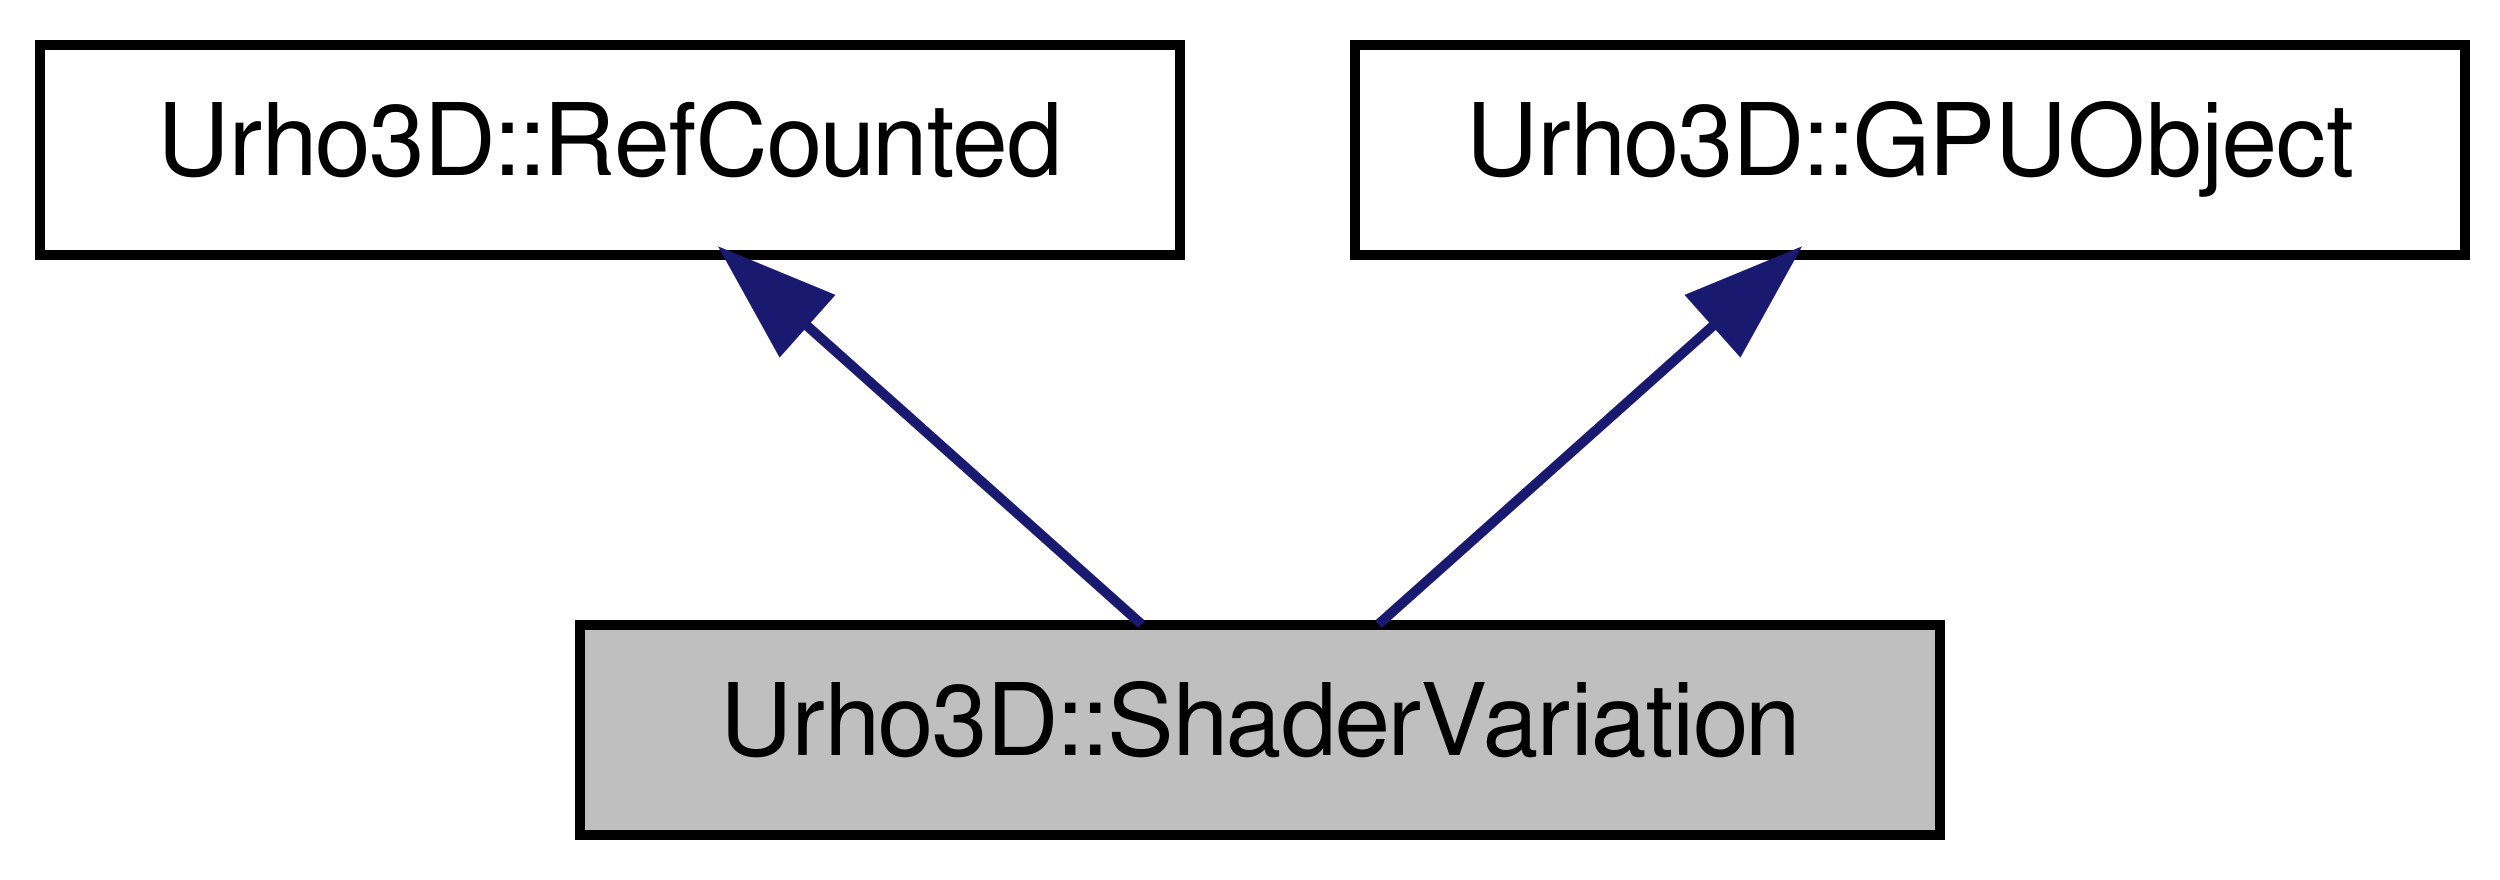
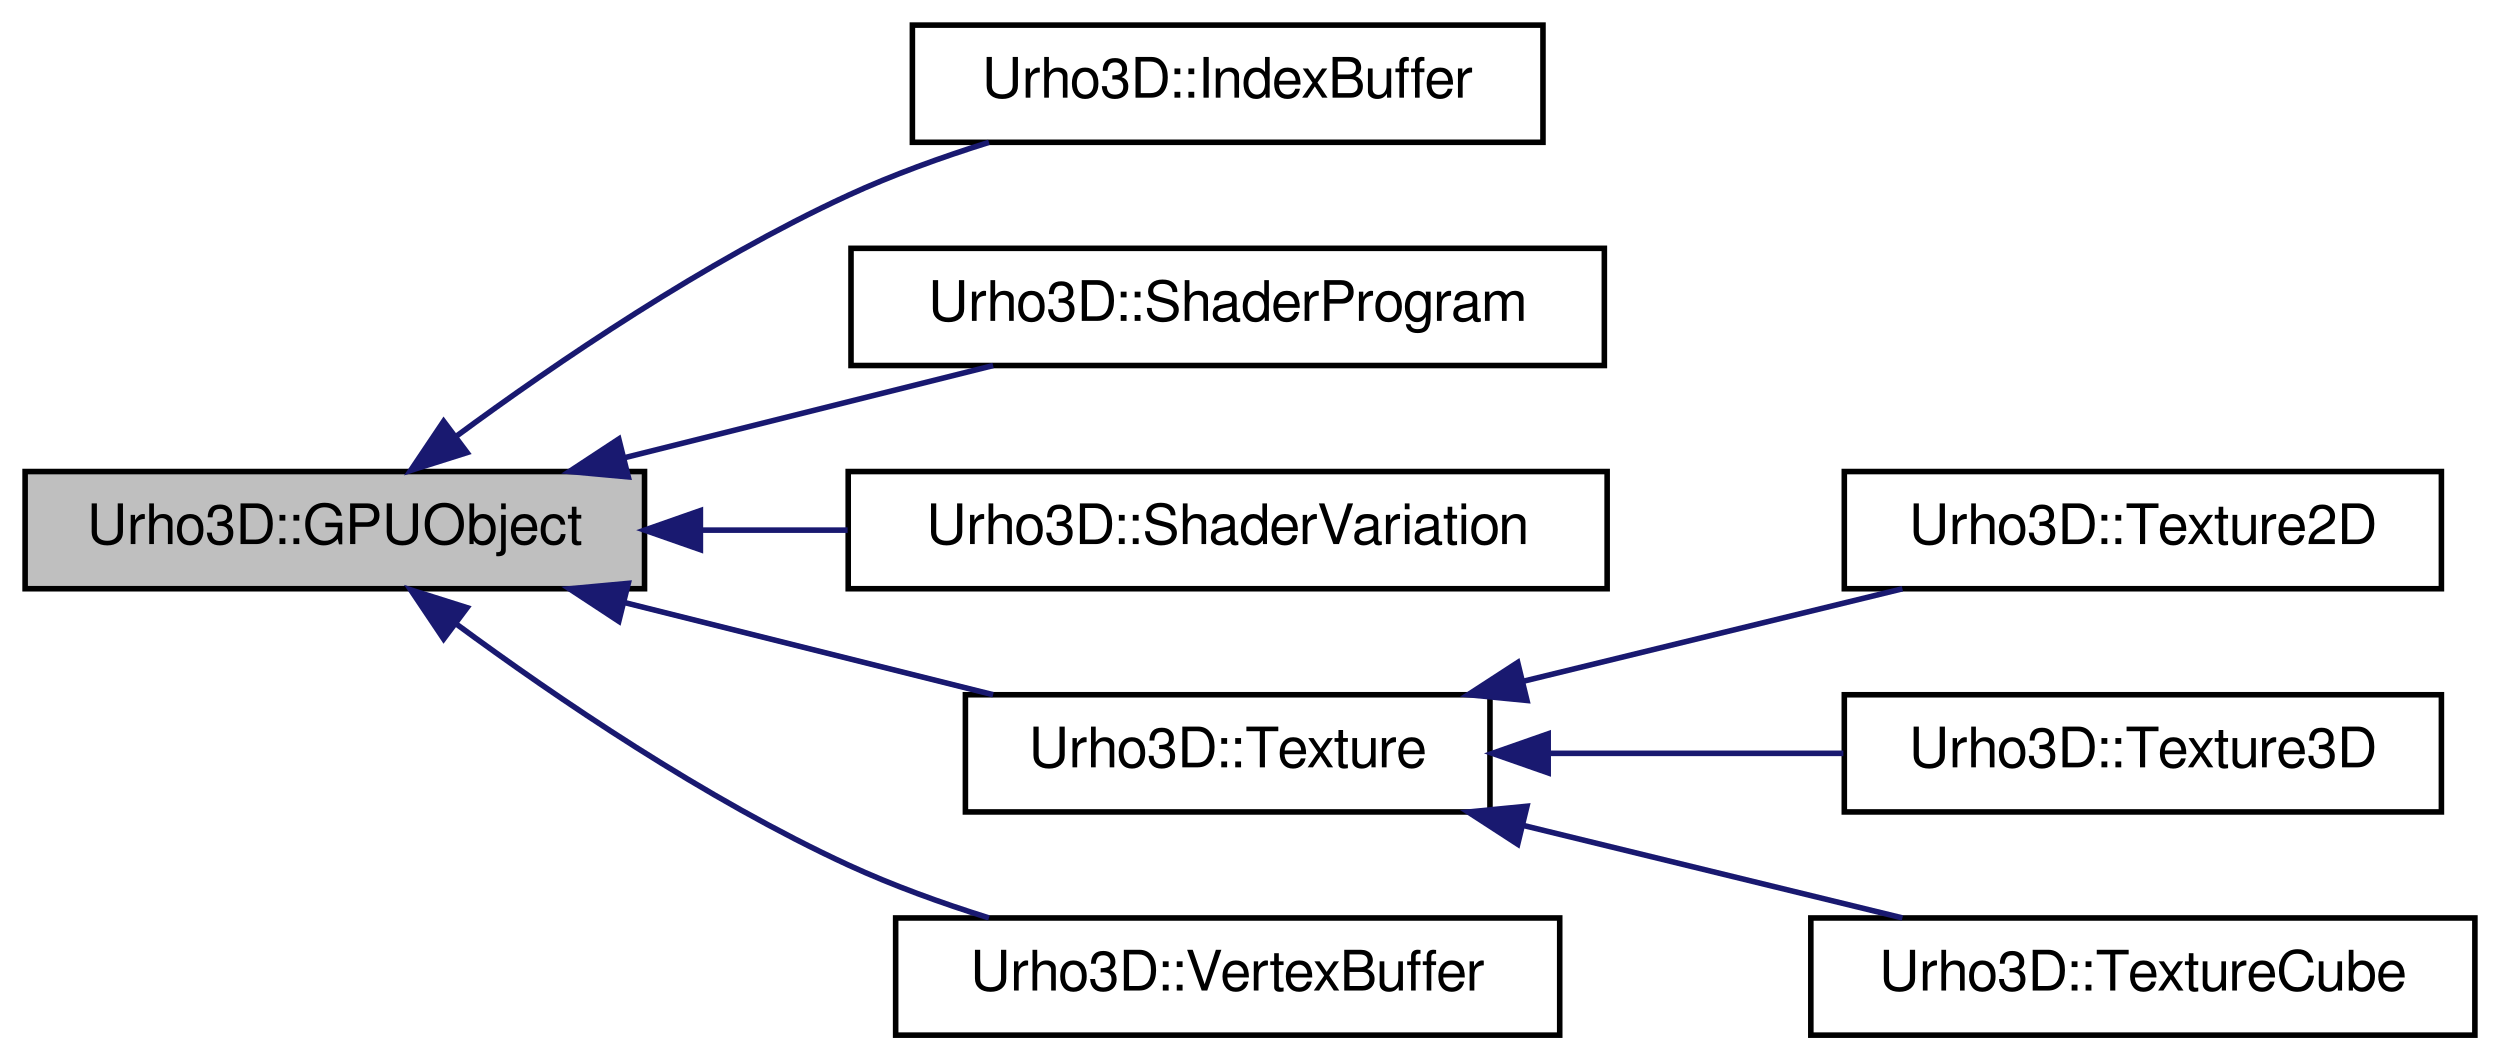
- <svg xmlns="http://www.w3.org/2000/svg" xmlns:xlink="http://www.w3.org/1999/xlink" width="250pt" height="88pt" viewBox="0.00 0.00 250.00 88.00">
-   <g id="graph1" class="graph" transform="scale(1 1) rotate(0) translate(4 84)">
+ <svg xmlns="http://www.w3.org/2000/svg" xmlns:xlink="http://www.w3.org/1999/xlink" width="448pt" height="190pt" viewBox="0.00 0.00 448.00 190.00">
+   <g id="graph1" class="graph" transform="scale(1 1) rotate(0) translate(4 186)">
    <g id="node1" class="node">
-       <polygon fill="#bfbfbf" stroke="black" points="54,-0.5 54,-21.5 190,-21.5 190,-0.5 54,-0.5" />
-       <text text-anchor="middle" x="122" y="-8.5" font-family="FreeSans" font-size="10.00">Urho3D::ShaderVariation</text>
+       <polygon fill="#bfbfbf" stroke="black" points="0.5,-80.5 0.5,-101.5 111.5,-101.5 111.5,-80.5 0.5,-80.5" />
+       <text text-anchor="middle" x="56" y="-88.5" font-family="FreeSans" font-size="10.00">Urho3D::GPUObject</text>
    </g>
-     <g id="node2" class="node">
-       <a xlink:href="a00237.html" target="_top" xlink:title="Base class for intrusively reference-counted objects. These are noncopyable and non-assignable.">
-         <polygon fill="none" stroke="black" points="0,-58.5 0,-79.5 114,-79.5 114,-58.5 0,-58.5" />
-         <text text-anchor="middle" x="57" y="-66.5" font-family="FreeSans" font-size="10.00">Urho3D::RefCounted</text>
+     <g id="node3" class="node">
+       <a xlink:href="a00152.html" target="_top" xlink:title="Hardware index buffer.">
+         <polygon fill="none" stroke="black" points="159.5,-160.5 159.5,-181.5 272.5,-181.5 272.5,-160.5 159.5,-160.5" />
+         <text text-anchor="middle" x="216" y="-168.5" font-family="FreeSans" font-size="10.00">Urho3D::IndexBuffer</text>
      </a>
    </g>
    <g id="edge2" class="edge">
-       <path fill="none" stroke="midnightblue" d="M76.398,-51.691C87.371,-41.9 100.737,-29.973 110.154,-21.571" />
-       <polygon fill="midnightblue" stroke="midnightblue" points="74.053,-49.093 68.922,-58.362 78.714,-54.316 74.053,-49.093" />
+       <path fill="none" stroke="midnightblue" d="M77.691,-107.768C95.694,-121.023 122.403,-139.199 148,-151 155.934,-154.658 164.698,-157.825 173.221,-160.493" />
+       <polygon fill="midnightblue" stroke="midnightblue" points="79.697,-104.898 69.595,-101.705 75.501,-110.501 79.697,-104.898" />
    </g>
-     <g id="node4" class="node">
-       <a xlink:href="a00138.html" target="_top" xlink:title="Base class for GPU resources.">
-         <polygon fill="none" stroke="black" points="131.5,-58.5 131.5,-79.5 242.5,-79.5 242.5,-58.5 131.5,-58.5" />
-         <text text-anchor="middle" x="187" y="-66.5" font-family="FreeSans" font-size="10.00">Urho3D::GPUObject</text>
+     <g id="node5" class="node">
+       <a xlink:href="a00272.html" target="_top" xlink:title="Linked shader program on the GPU.">
+         <polygon fill="none" stroke="black" points="148.5,-120.5 148.5,-141.5 283.5,-141.5 283.5,-120.5 148.5,-120.5" />
+         <text text-anchor="middle" x="216" y="-128.5" font-family="FreeSans" font-size="10.00">Urho3D::ShaderProgram</text>
      </a>
    </g>
    <g id="edge4" class="edge">
-       <path fill="none" stroke="midnightblue" d="M167.602,-51.691C156.629,-41.9 143.263,-29.973 133.846,-21.571" />
-       <polygon fill="midnightblue" stroke="midnightblue" points="165.286,-54.316 175.078,-58.362 169.947,-49.093 165.286,-54.316" />
+       <path fill="none" stroke="midnightblue" d="M107.934,-103.984C129.308,-109.327 153.743,-115.436 173.965,-120.491" />
+       <polygon fill="midnightblue" stroke="midnightblue" points="108.588,-100.539 98.038,-101.51 106.891,-107.33 108.588,-100.539" />
+     </g>
+     <g id="node7" class="node">
+       <a xlink:href="a00273.html" target="_top" xlink:title="Vertex or pixel shader on the GPU.">
+         <polygon fill="none" stroke="black" points="148,-80.5 148,-101.5 284,-101.5 284,-80.5 148,-80.5" />
+         <text text-anchor="middle" x="216" y="-88.5" font-family="FreeSans" font-size="10.00">Urho3D::ShaderVariation</text>
+       </a>
+     </g>
+     <g id="edge6" class="edge">
+       <path fill="none" stroke="midnightblue" d="M121.57,-91C130.253,-91 139.17,-91 147.894,-91" />
+       <polygon fill="midnightblue" stroke="midnightblue" points="121.511,-87.5 111.511,-91 121.511,-94.5 121.511,-87.5" />
+     </g>
+     <g id="node9" class="node">
+       <a xlink:href="a00305.html" target="_top" xlink:title="Base class for texture resources.">
+         <polygon fill="none" stroke="black" points="169,-40.5 169,-61.5 263,-61.5 263,-40.5 169,-40.5" />
+         <text text-anchor="middle" x="216" y="-48.5" font-family="FreeSans" font-size="10.00">Urho3D::Texture</text>
+       </a>
+     </g>
+     <g id="edge8" class="edge">
+       <path fill="none" stroke="midnightblue" d="M107.934,-78.016C129.308,-72.673 153.743,-66.564 173.965,-61.509" />
+       <polygon fill="midnightblue" stroke="midnightblue" points="106.891,-74.669 98.038,-80.49 108.588,-81.46 106.891,-74.669" />
+     </g>
+     <g id="node17" class="node">
+       <a xlink:href="a00330.html" target="_top" xlink:title="Hardware vertex buffer.">
+         <polygon fill="none" stroke="black" points="156.5,-0.5 156.5,-21.5 275.5,-21.5 275.5,-0.5 156.5,-0.5" />
+         <text text-anchor="middle" x="216" y="-8.5" font-family="FreeSans" font-size="10.00">Urho3D::VertexBuffer</text>
+       </a>
+     </g>
+     <g id="edge16" class="edge">
+       <path fill="none" stroke="midnightblue" d="M77.691,-74.232C95.694,-60.977 122.403,-42.801 148,-31 155.934,-27.342 164.698,-24.175 173.221,-21.507" />
+       <polygon fill="midnightblue" stroke="midnightblue" points="75.501,-71.499 69.595,-80.295 79.697,-77.102 75.501,-71.499" />
+     </g>
+     <g id="node11" class="node">
+       <a xlink:href="a00306.html" target="_top" xlink:title="2D texture resource.">
+         <polygon fill="none" stroke="black" points="326.5,-80.5 326.5,-101.5 433.5,-101.5 433.5,-80.5 326.5,-80.5" />
+         <text text-anchor="middle" x="380" y="-88.5" font-family="FreeSans" font-size="10.00">Urho3D::Texture2D</text>
+       </a>
+     </g>
+     <g id="edge10" class="edge">
+       <path fill="none" stroke="midnightblue" d="M268.935,-63.911C290.914,-69.272 316.093,-75.413 336.914,-80.491" />
+       <polygon fill="midnightblue" stroke="midnightblue" points="269.634,-60.479 259.089,-61.51 267.975,-67.279 269.634,-60.479" />
+     </g>
+     <g id="node13" class="node">
+       <a xlink:href="a00307.html" target="_top" xlink:title="3D texture resource.">
+         <polygon fill="none" stroke="black" points="326.5,-40.5 326.5,-61.5 433.5,-61.5 433.5,-40.5 326.5,-40.5" />
+         <text text-anchor="middle" x="380" y="-48.5" font-family="FreeSans" font-size="10.00">Urho3D::Texture3D</text>
+       </a>
+     </g>
+     <g id="edge12" class="edge">
+       <path fill="none" stroke="midnightblue" d="M273.84,-51C290.916,-51 309.527,-51 326.329,-51" />
+       <polygon fill="midnightblue" stroke="midnightblue" points="273.436,-47.5 263.436,-51 273.436,-54.5 273.436,-47.5" />
+     </g>
+     <g id="node15" class="node">
+       <a xlink:href="a00308.html" target="_top" xlink:title="Cube texture resource.">
+         <polygon fill="none" stroke="black" points="320.5,-0.5 320.5,-21.5 439.5,-21.5 439.5,-0.5 320.5,-0.5" />
+         <text text-anchor="middle" x="380" y="-8.5" font-family="FreeSans" font-size="10.00">Urho3D::TextureCube</text>
+       </a>
+     </g>
+     <g id="edge14" class="edge">
+       <path fill="none" stroke="midnightblue" d="M268.935,-38.089C290.914,-32.728 316.093,-26.587 336.914,-21.509" />
+       <polygon fill="midnightblue" stroke="midnightblue" points="267.975,-34.721 259.089,-40.49 269.634,-41.521 267.975,-34.721" />
    </g>
  </g>
</svg>
